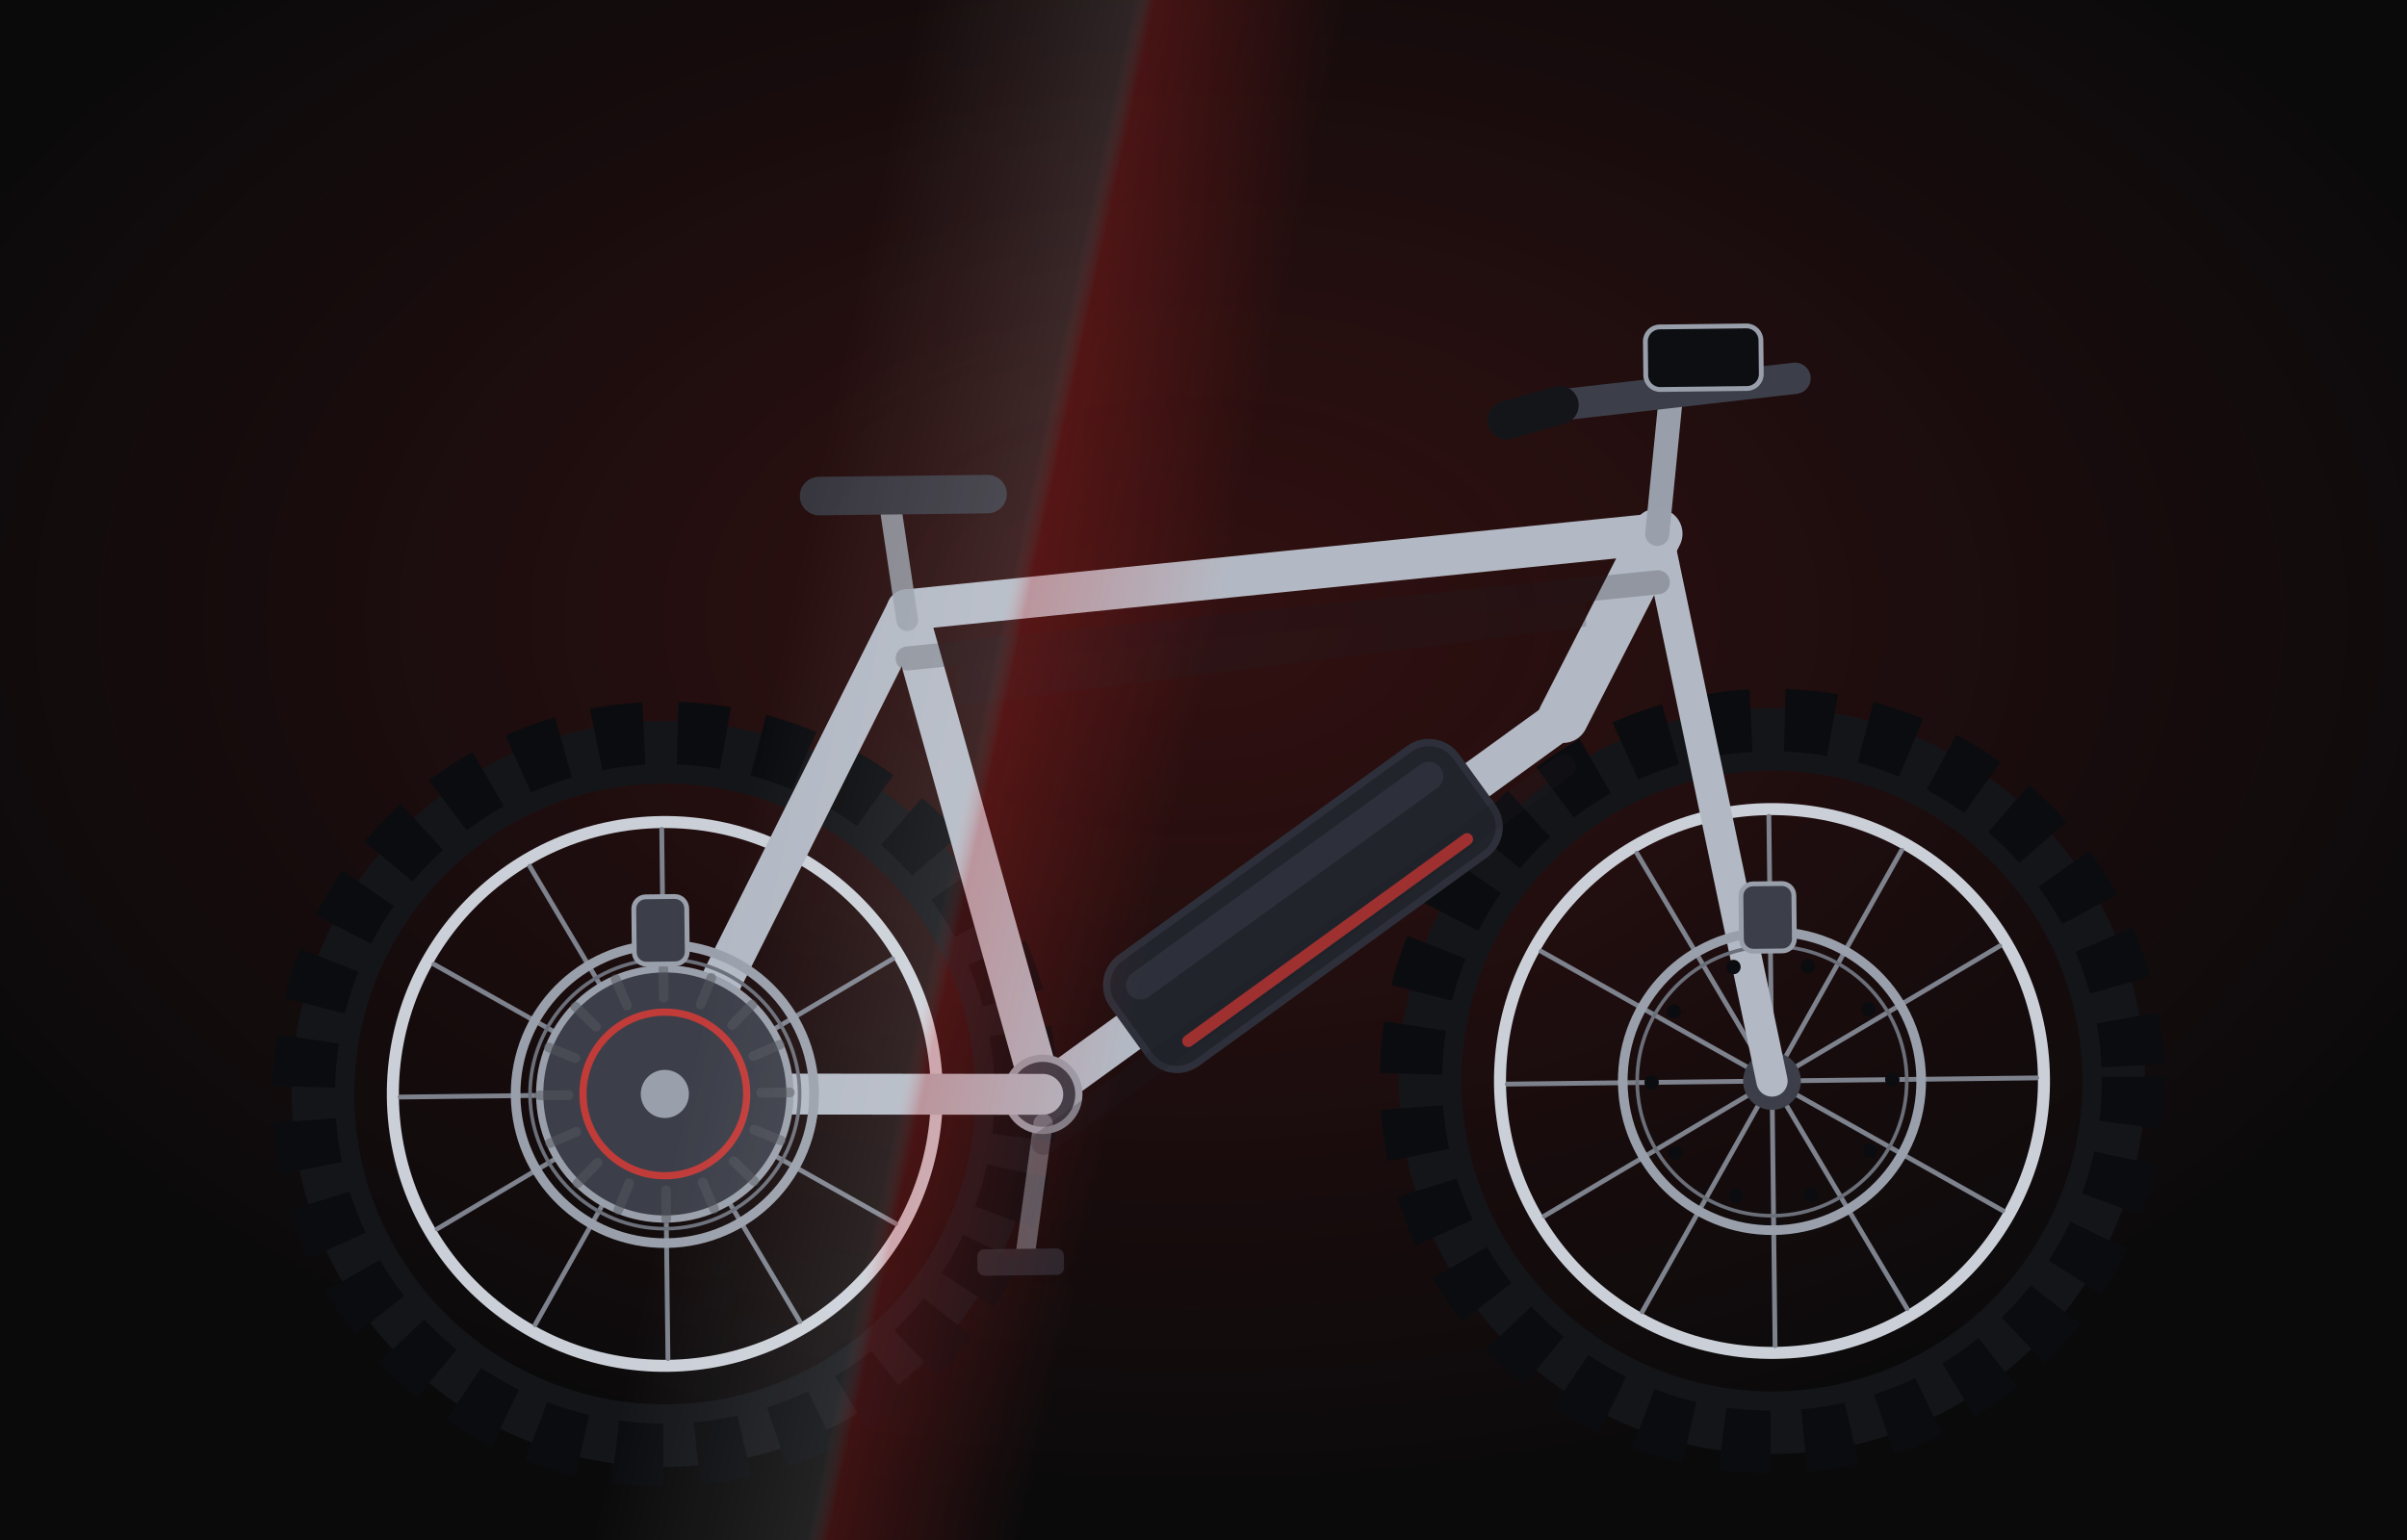
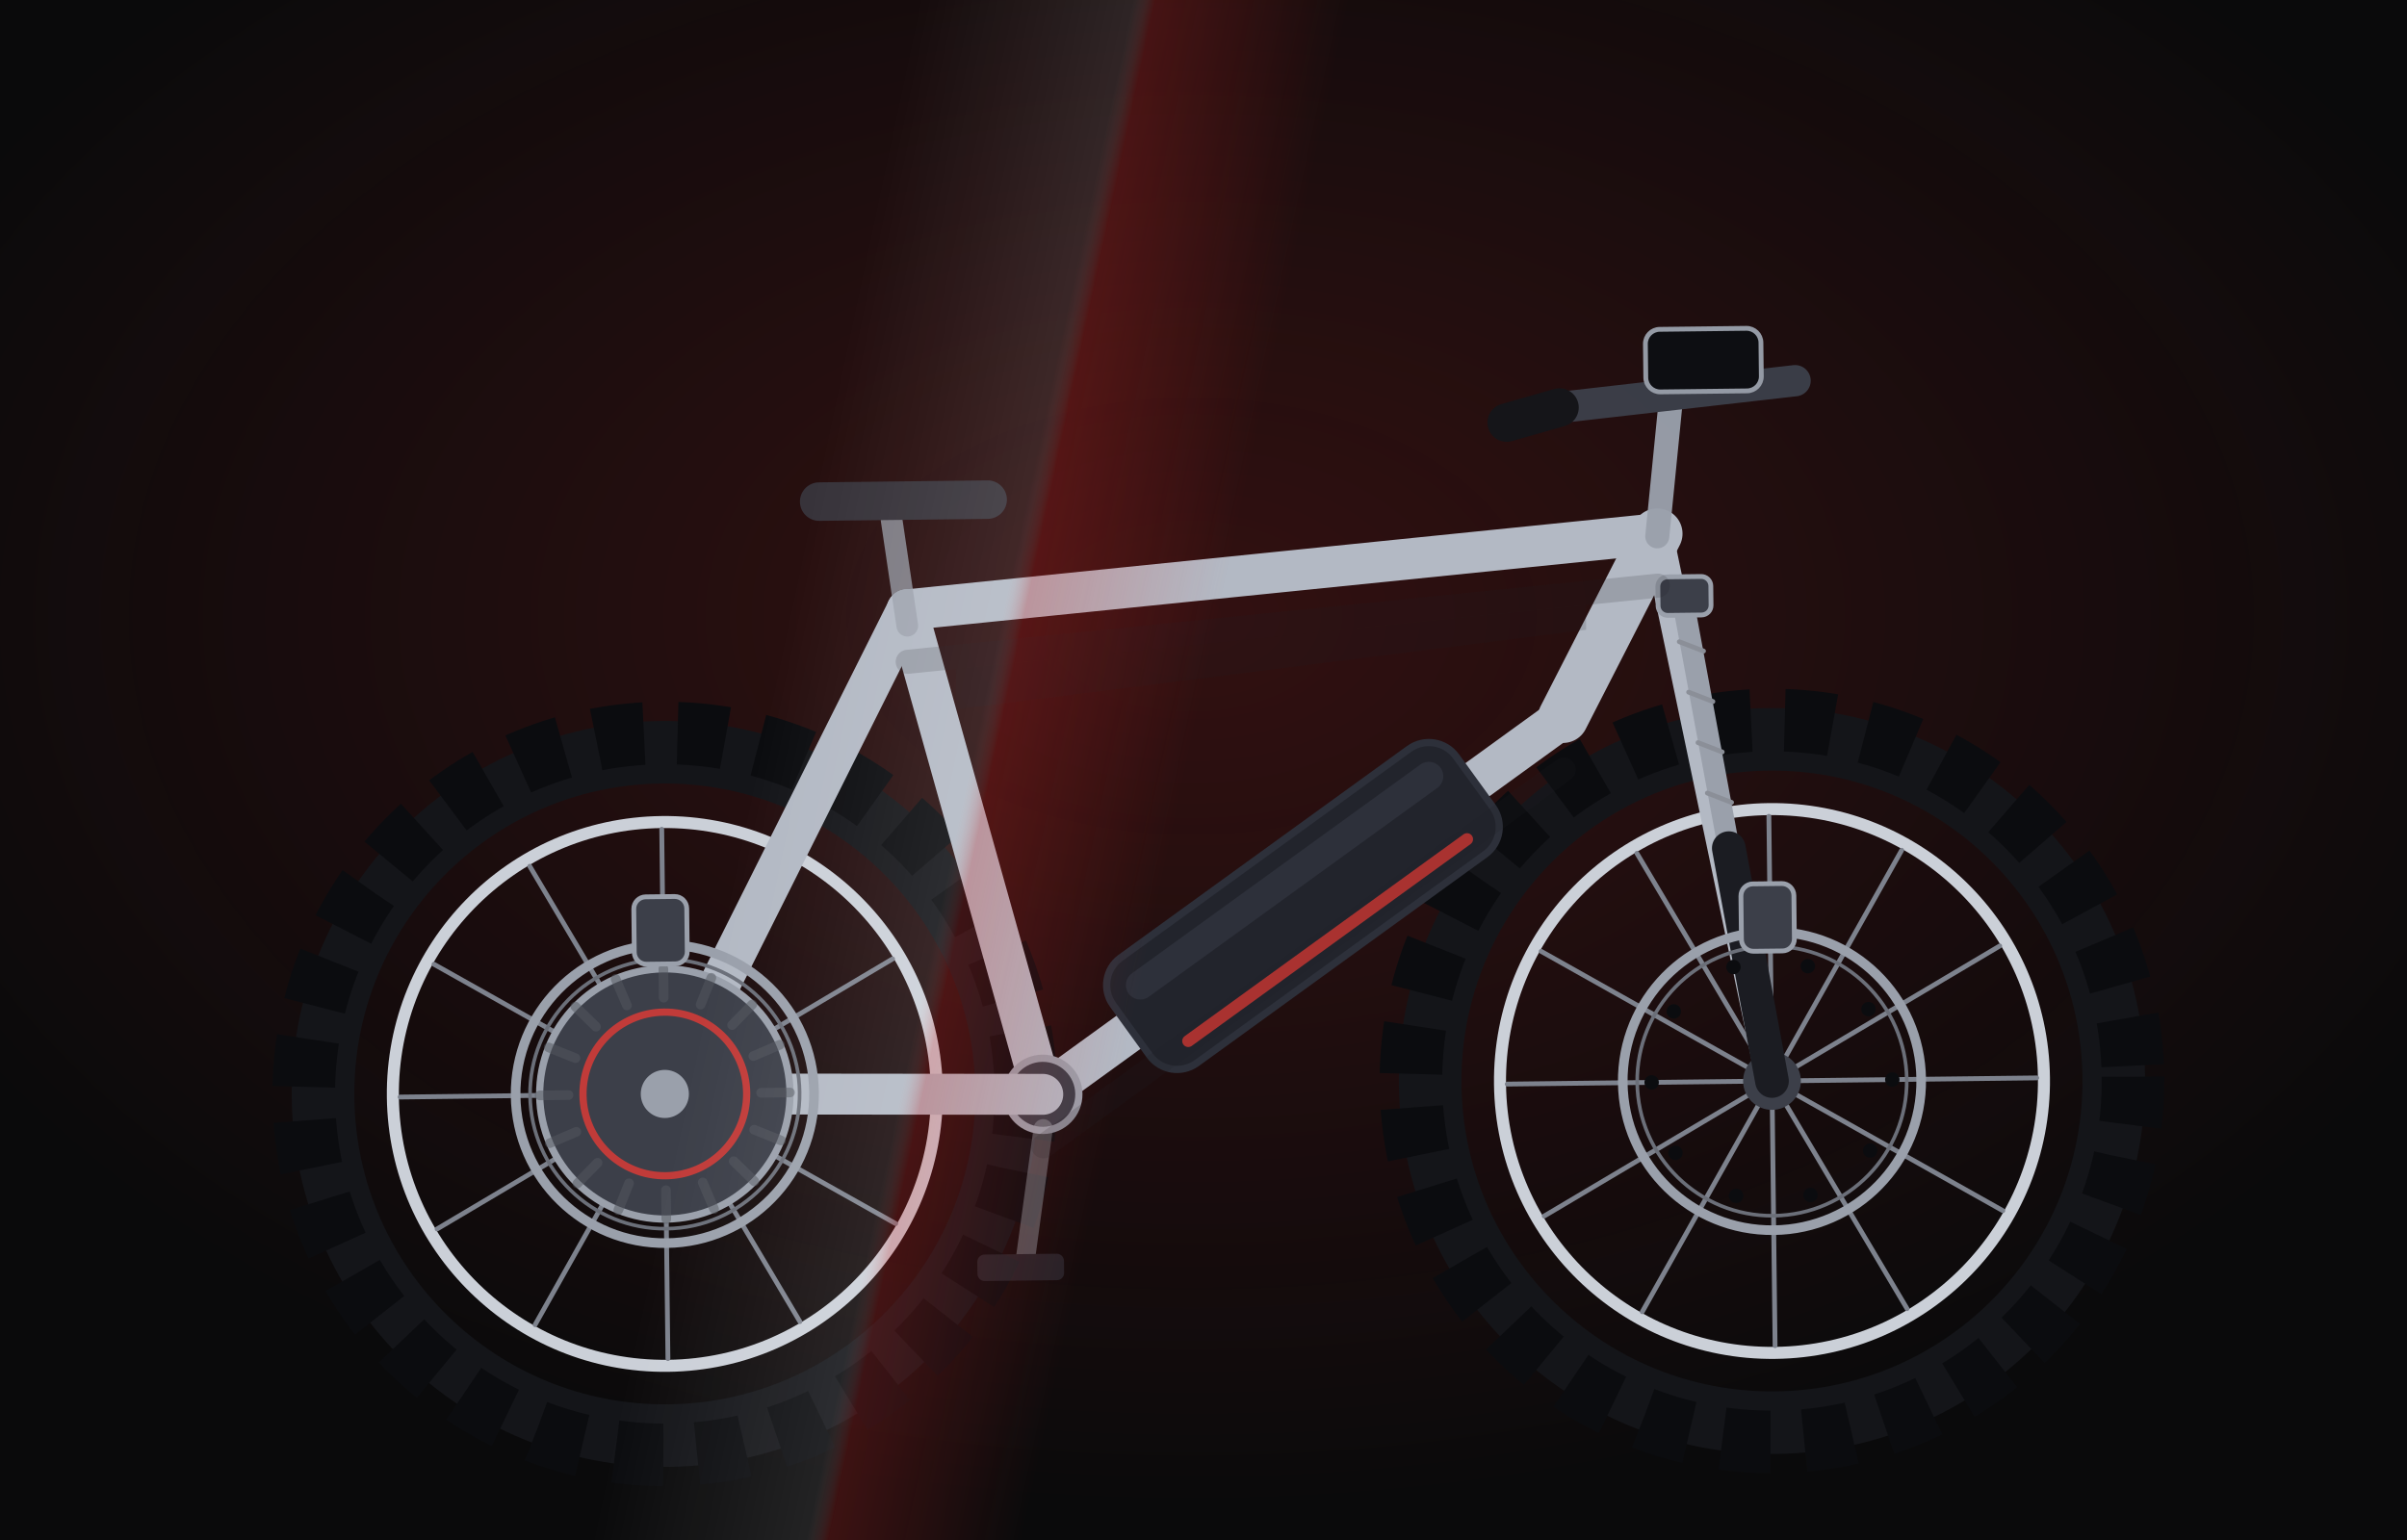
<svg xmlns="http://www.w3.org/2000/svg" viewBox="0 0 1000 640" width="1000" height="640">
  <defs>
    <radialGradient id="glow" cx="49.5%" cy="40%" r="58%">
      <stop offset="0%" stop-color="#d42a28" stop-opacity="0.20" />
      <stop offset="100%" stop-color="#d42a28" stop-opacity="0" />
    </radialGradient>
    <linearGradient id="sweep" x1="0" y1="0" x2="1" y2="0">
      <stop offset="0%" stop-color="#ffffff" stop-opacity="0" />
      <stop offset="50%" stop-color="#ffffff" stop-opacity="0.10" />
      <stop offset="55%" stop-color="#d42a28" stop-opacity="0.25" />
      <stop offset="100%" stop-color="#d42a28" stop-opacity="0" />
    </linearGradient>
  </defs>
  <rect width="1000" height="640" fill="#0a0a0b" />
  <rect width="1000" height="640" fill="url(#glow)" />
  <g transform="translate(500 350) rotate(-0.67) scale(1.000) translate(-500 -350)">
    <g opacity="1.000" transform="translate(0 0.0)" />
    <g opacity="1.000" transform="translate(0 0.0)">
      <circle cx="275" cy="452" r="142" fill="none" stroke="#141519" stroke-width="26" />
      <circle cx="275" cy="452" r="113" fill="none" stroke="#cbd0d8" stroke-width="5" />
      <line x1="275" y1="452" x2="385" y2="452" stroke="#7d828d" stroke-width="2" stroke-linecap="round" />
      <line x1="275" y1="452" x2="370.263" y2="507" stroke="#7d828d" stroke-width="2" stroke-linecap="round" />
      <line x1="275" y1="452" x2="330" y2="547.263" stroke="#7d828d" stroke-width="2" stroke-linecap="round" />
      <line x1="275" y1="452" x2="275" y2="562" stroke="#7d828d" stroke-width="2" stroke-linecap="round" />
      <line x1="275" y1="452" x2="220" y2="547.263" stroke="#7d828d" stroke-width="2" stroke-linecap="round" />
      <line x1="275" y1="452" x2="179.737" y2="507" stroke="#7d828d" stroke-width="2" stroke-linecap="round" />
      <line x1="275" y1="452" x2="165" y2="452" stroke="#7d828d" stroke-width="2" stroke-linecap="round" />
      <line x1="275" y1="452" x2="179.737" y2="397" stroke="#7d828d" stroke-width="2" stroke-linecap="round" />
      <line x1="275" y1="452" x2="220" y2="356.737" stroke="#7d828d" stroke-width="2" stroke-linecap="round" />
      <line x1="275" y1="452" x2="275" y2="342" stroke="#7d828d" stroke-width="2" stroke-linecap="round" />
      <line x1="275" y1="452" x2="330" y2="356.737" stroke="#7d828d" stroke-width="2" stroke-linecap="round" />
      <line x1="275" y1="452" x2="370.263" y2="397" stroke="#7d828d" stroke-width="2" stroke-linecap="round" />
      <circle cx="275" cy="452" r="12" fill="#3c3f49" />
      <circle cx="735" cy="452" r="142" fill="none" stroke="#141519" stroke-width="26" />
      <circle cx="735" cy="452" r="113" fill="none" stroke="#cbd0d8" stroke-width="5" />
      <line x1="735" y1="452" x2="845" y2="452" stroke="#7d828d" stroke-width="2" stroke-linecap="round" />
      <line x1="735" y1="452" x2="830.263" y2="507" stroke="#7d828d" stroke-width="2" stroke-linecap="round" />
      <line x1="735" y1="452" x2="790" y2="547.263" stroke="#7d828d" stroke-width="2" stroke-linecap="round" />
      <line x1="735" y1="452" x2="735" y2="562" stroke="#7d828d" stroke-width="2" stroke-linecap="round" />
      <line x1="735" y1="452" x2="680" y2="547.263" stroke="#7d828d" stroke-width="2" stroke-linecap="round" />
      <line x1="735" y1="452" x2="639.737" y2="507" stroke="#7d828d" stroke-width="2" stroke-linecap="round" />
      <line x1="735" y1="452" x2="625" y2="452" stroke="#7d828d" stroke-width="2" stroke-linecap="round" />
      <line x1="735" y1="452" x2="639.737" y2="397" stroke="#7d828d" stroke-width="2" stroke-linecap="round" />
      <line x1="735" y1="452" x2="680" y2="356.737" stroke="#7d828d" stroke-width="2" stroke-linecap="round" />
      <line x1="735" y1="452" x2="735" y2="342" stroke="#7d828d" stroke-width="2" stroke-linecap="round" />
      <line x1="735" y1="452" x2="790" y2="356.737" stroke="#7d828d" stroke-width="2" stroke-linecap="round" />
      <line x1="735" y1="452" x2="830.263" y2="397" stroke="#7d828d" stroke-width="2" stroke-linecap="round" />
      <circle cx="735" cy="452" r="12" fill="#3c3f49" />
    </g>
    <g opacity="1.000" transform="translate(0 0.0)">
      <circle cx="275" cy="452" r="150" fill="none" stroke="#0b0c0f" stroke-width="26" stroke-dasharray="20 14" />
      <circle cx="735" cy="452" r="150" fill="none" stroke="#0b0c0f" stroke-width="26" stroke-dasharray="20 14" />
    </g>
    <g opacity="1.000" transform="translate(0 0.0)">
      <line x1="432" y1="454" x2="650" y2="300" stroke="#b3b9c4" stroke-width="17" stroke-linecap="round" />
      <line x1="378" y1="252" x2="690" y2="224" stroke="#b3b9c4" stroke-width="17" stroke-linecap="round" />
      <line x1="432" y1="454" x2="378" y2="252" stroke="#b3b9c4" stroke-width="17" stroke-linecap="round" />
      <line x1="650" y1="300" x2="690" y2="224" stroke="#b3b9c4" stroke-width="21" stroke-linecap="round" />
      <line x1="690" y1="224" x2="735" y2="452" stroke="#b3b9c4" stroke-width="13" stroke-linecap="round" />
      <circle cx="432" cy="454" r="15" fill="#3c3f49" stroke="#9aa0ab" stroke-width="3" />
      <line x1="432" y1="454" x2="275" y2="452" stroke="#b3b9c4" stroke-width="17" stroke-linecap="round" />
      <line x1="275" y1="452" x2="378" y2="252" stroke="#b3b9c4" stroke-width="17" stroke-linecap="round" />
    </g>
-     <g opacity="0.835" transform="translate(0 4.3)">
+     <g opacity="1.000" transform="translate(0 0.0)">
+       <line x1="700" y1="250" x2="718.2" y2="355.04" stroke="#9aa0ab" stroke-width="9" stroke-linecap="round" />
+       <line x1="718.2" y1="355.04" x2="735" y2="452" stroke="#1b1c22" stroke-width="14" stroke-linecap="round" />
+       <rect x="690" y="242" width="22" height="16" rx="4" fill="#3c3f49" stroke="#9aa0ab" stroke-width="2" />
+       <line x1="698.64" y1="269.008" x2="708.64" y2="273.008" stroke="#8b8f98" stroke-width="2" stroke-linecap="round" />
+       <line x1="702.28" y1="290.016" x2="712.28" y2="294.016" stroke="#8b8f98" stroke-width="2" stroke-linecap="round" />
+       <line x1="705.92" y1="311.024" x2="715.92" y2="315.024" stroke="#8b8f98" stroke-width="2" stroke-linecap="round" />
+       <line x1="709.56" y1="332.032" x2="719.56" y2="336.032" stroke="#8b8f98" stroke-width="2" stroke-linecap="round" />
+     </g>
+     <g opacity="0.745" transform="translate(0 6.6)">
      <line x1="378" y1="252" x2="372" y2="208" stroke="#9aa0ab" stroke-width="9" stroke-linecap="round" />
      <rect x="334" y="192" width="86" height="16" rx="8" fill="#3c3f49" />
    </g>
    <g opacity="1.000" transform="translate(0 0.0)">
      <circle cx="735" cy="452" r="62" fill="none" stroke="#9aa0ab" stroke-width="4" />
      <circle cx="735" cy="452" r="56" fill="none" stroke="#6b6f79" stroke-width="1.5" />
      <circle cx="785" cy="452" r="3" fill="#0b0c0f" />
      <circle cx="775.451" cy="481.389" r="3" fill="#0b0c0f" />
      <circle cx="750.451" cy="499.553" r="3" fill="#0b0c0f" />
      <circle cx="719.549" cy="499.553" r="3" fill="#0b0c0f" />
      <circle cx="694.549" cy="481.389" r="3" fill="#0b0c0f" />
      <circle cx="685" cy="452" r="3" fill="#0b0c0f" />
      <circle cx="694.549" cy="422.611" r="3" fill="#0b0c0f" />
      <circle cx="719.549" cy="404.447" r="3" fill="#0b0c0f" />
      <circle cx="750.451" cy="404.447" r="3" fill="#0b0c0f" />
      <circle cx="775.451" cy="422.611" r="3" fill="#0b0c0f" />
      <circle cx="275" cy="452" r="62" fill="none" stroke="#9aa0ab" stroke-width="4" />
      <circle cx="275" cy="452" r="56" fill="none" stroke="#6b6f79" stroke-width="1.5" />
      <circle cx="325" cy="452" r="3" fill="#0b0c0f" />
      <circle cx="315.451" cy="481.389" r="3" fill="#0b0c0f" />
      <circle cx="290.451" cy="499.553" r="3" fill="#0b0c0f" />
      <circle cx="259.549" cy="499.553" r="3" fill="#0b0c0f" />
      <circle cx="234.549" cy="481.389" r="3" fill="#0b0c0f" />
      <circle cx="225" cy="452" r="3" fill="#0b0c0f" />
      <circle cx="234.549" cy="422.611" r="3" fill="#0b0c0f" />
      <circle cx="259.549" cy="404.447" r="3" fill="#0b0c0f" />
      <circle cx="290.451" cy="404.447" r="3" fill="#0b0c0f" />
      <circle cx="315.451" cy="422.611" r="3" fill="#0b0c0f" />
    </g>
    <g opacity="1.000" transform="translate(0 0.0)">
      <g transform="translate(541 377) rotate(-35.23823)">
        <rect x="-88" y="-27" width="176" height="54" rx="14" fill="#22242c" stroke="#2d303a" stroke-width="3" />
        <rect x="-80" y="-19" width="160" height="12" rx="6" fill="#2d303a" />
        <rect x="-74" y="15" width="148" height="5" rx="2.5" fill="#e23a34" opacity="0.85" />
      </g>
    </g>
    <g opacity="1.000" transform="translate(0 0.0)">
      <circle cx="275" cy="452" r="52" fill="#3c3f49" stroke="#9aa0ab" stroke-width="3" />
      <line x1="315" y1="452" x2="327" y2="452" stroke="#54586180" stroke-width="4" stroke-linecap="round" />
      <line x1="311.955" y1="467.307" x2="323.042" y2="471.9" stroke="#54586180" stroke-width="4" stroke-linecap="round" />
      <line x1="303.284" y1="480.284" x2="311.77" y2="488.77" stroke="#54586180" stroke-width="4" stroke-linecap="round" />
      <line x1="290.307" y1="488.955" x2="294.9" y2="500.042" stroke="#54586180" stroke-width="4" stroke-linecap="round" />
      <line x1="275" y1="492" x2="275" y2="504" stroke="#54586180" stroke-width="4" stroke-linecap="round" />
      <line x1="259.693" y1="488.955" x2="255.1" y2="500.042" stroke="#54586180" stroke-width="4" stroke-linecap="round" />
      <line x1="246.716" y1="480.284" x2="238.23" y2="488.77" stroke="#54586180" stroke-width="4" stroke-linecap="round" />
      <line x1="238.045" y1="467.307" x2="226.958" y2="471.9" stroke="#54586180" stroke-width="4" stroke-linecap="round" />
      <line x1="235" y1="452" x2="223" y2="452" stroke="#54586180" stroke-width="4" stroke-linecap="round" />
      <line x1="238.045" y1="436.693" x2="226.958" y2="432.1" stroke="#54586180" stroke-width="4" stroke-linecap="round" />
      <line x1="246.716" y1="423.716" x2="238.23" y2="415.23" stroke="#54586180" stroke-width="4" stroke-linecap="round" />
      <line x1="259.693" y1="415.045" x2="255.1" y2="403.958" stroke="#54586180" stroke-width="4" stroke-linecap="round" />
      <line x1="275" y1="412" x2="275" y2="400" stroke="#54586180" stroke-width="4" stroke-linecap="round" />
      <line x1="290.307" y1="415.045" x2="294.9" y2="403.958" stroke="#54586180" stroke-width="4" stroke-linecap="round" />
      <line x1="303.284" y1="423.716" x2="311.77" y2="415.23" stroke="#54586180" stroke-width="4" stroke-linecap="round" />
      <line x1="311.955" y1="436.693" x2="323.042" y2="432.1" stroke="#54586180" stroke-width="4" stroke-linecap="round" />
      <circle cx="275" cy="452" r="34" fill="none" stroke="#e23a34" stroke-width="3" opacity="0.8" />
      <circle cx="275" cy="452" r="10" fill="#9aa0ab" />
    </g>
-     <g opacity="0.536" transform="translate(0 12.1)">
+     <g opacity="0.449" transform="translate(0 14.3)">
      <line x1="432" y1="454" x2="424" y2="508" stroke="#9aa0ab" stroke-width="8" stroke-linecap="round" />
      <rect x="404" y="506" width="36" height="11" rx="3" fill="#3c3f49" />
    </g>
    <g opacity="1.000" transform="translate(0 0.0)">
      <rect x="723" y="370" width="22" height="28" rx="5" fill="#3c3f49" stroke="#9aa0ab" stroke-width="2" />
      <rect x="263" y="370" width="22" height="28" rx="5" fill="#3c3f49" stroke="#9aa0ab" stroke-width="2" />
    </g>
-     <g opacity="0.223" transform="translate(0 20.2)">
+     <g opacity="0.170" transform="translate(0 21.6)">
      <line x1="432" y1="454" x2="650" y2="300" stroke="#1c1d22" stroke-width="10" stroke-linecap="round" />
      <line x1="378" y1="252" x2="690" y2="224" stroke="#1c1d22" stroke-width="10" stroke-linecap="round" />
      <path d="M398 248 L660 222 L660 242 L398 272 Z" fill="#1c1d22" opacity="0.9" />
    </g>
-     <g opacity="0.022" transform="translate(0 25.4)" />
+     <g opacity="0.010" transform="translate(0 25.7)" />
    <g opacity="0.000" transform="translate(0 26.0)" />
-     <g opacity="0.995" transform="translate(0 0.1)">
+     <g opacity="0.956" transform="translate(0 1.1)">
      <line x1="690" y1="224" x2="696" y2="170" stroke="#9aa0ab" stroke-width="10" stroke-linecap="round" />
      <line x1="650" y1="170" x2="748" y2="160" stroke="#3c3f49" stroke-width="13" stroke-linecap="round" />
      <line x1="650" y1="170" x2="628" y2="176" stroke="#141519" stroke-width="16" stroke-linecap="round" />
      <rect x="686" y="138" width="48" height="26" rx="6" fill="#0d0e12" stroke="#9aa0ab" stroke-width="2" />
    </g>
  </g>
  <g transform="translate(471 0) skewX(-12)">
    <rect x="-90" y="-100" width="180" height="840" fill="url(#sweep)" />
  </g>
</svg>
